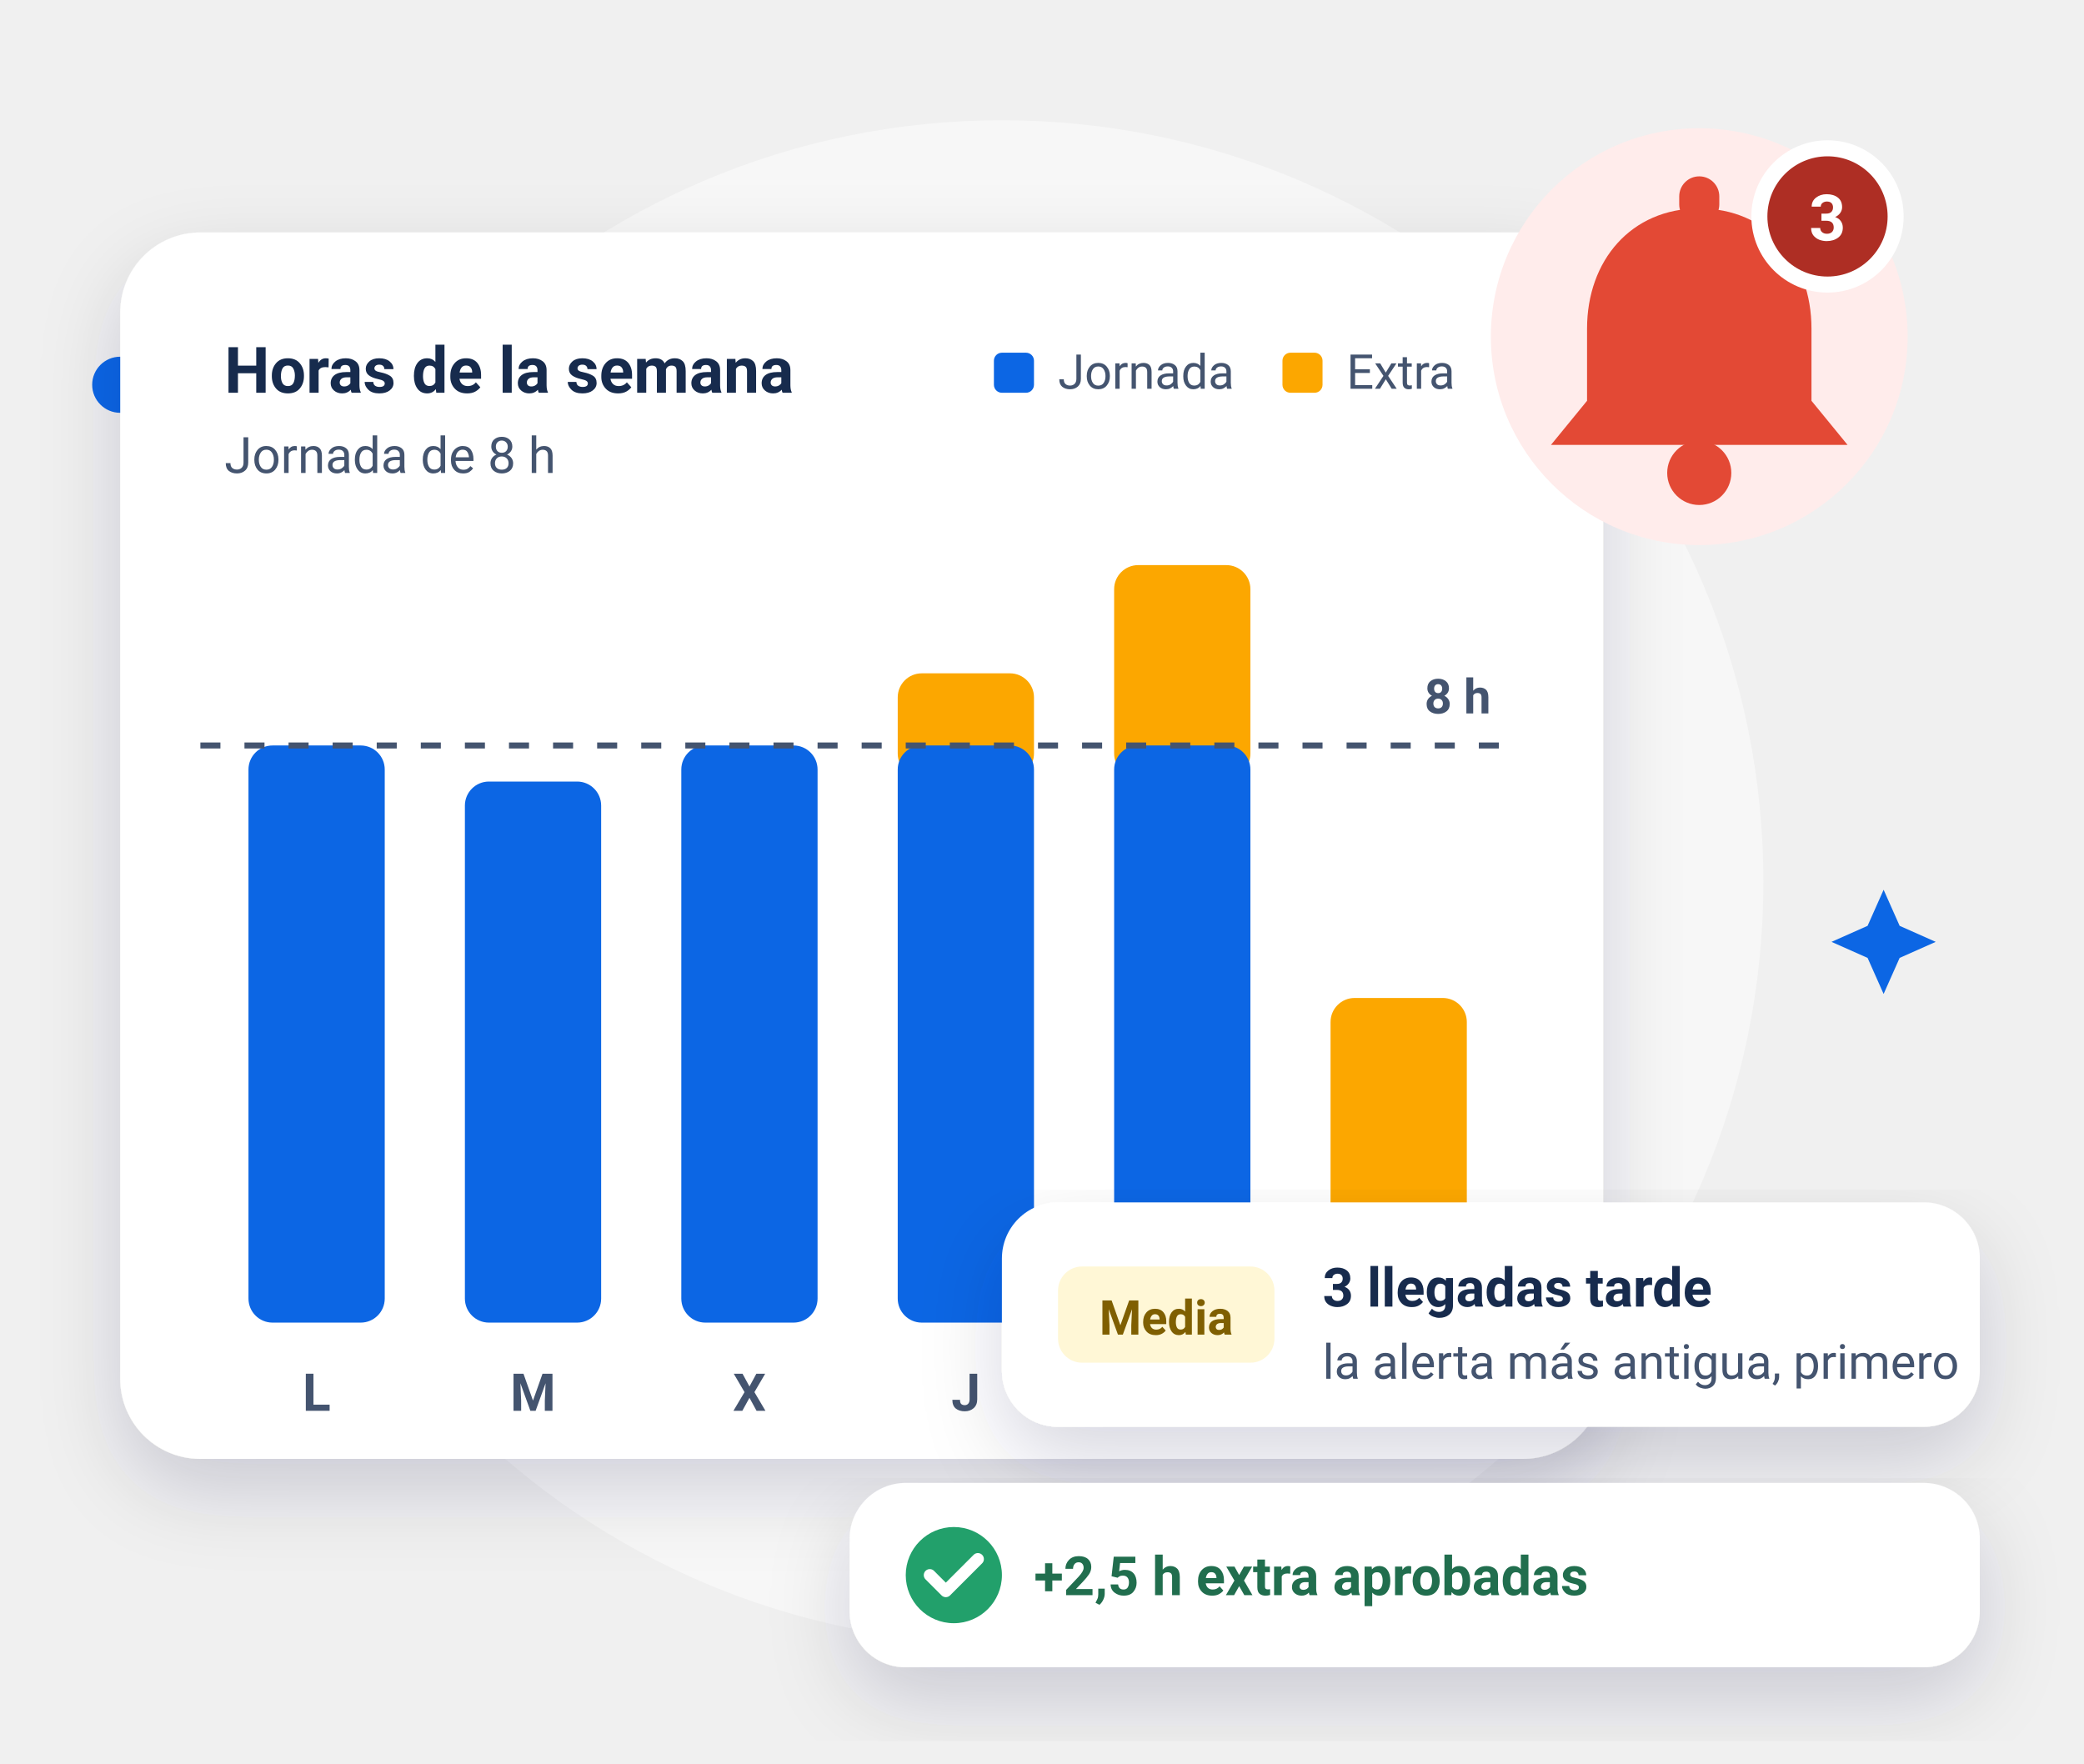
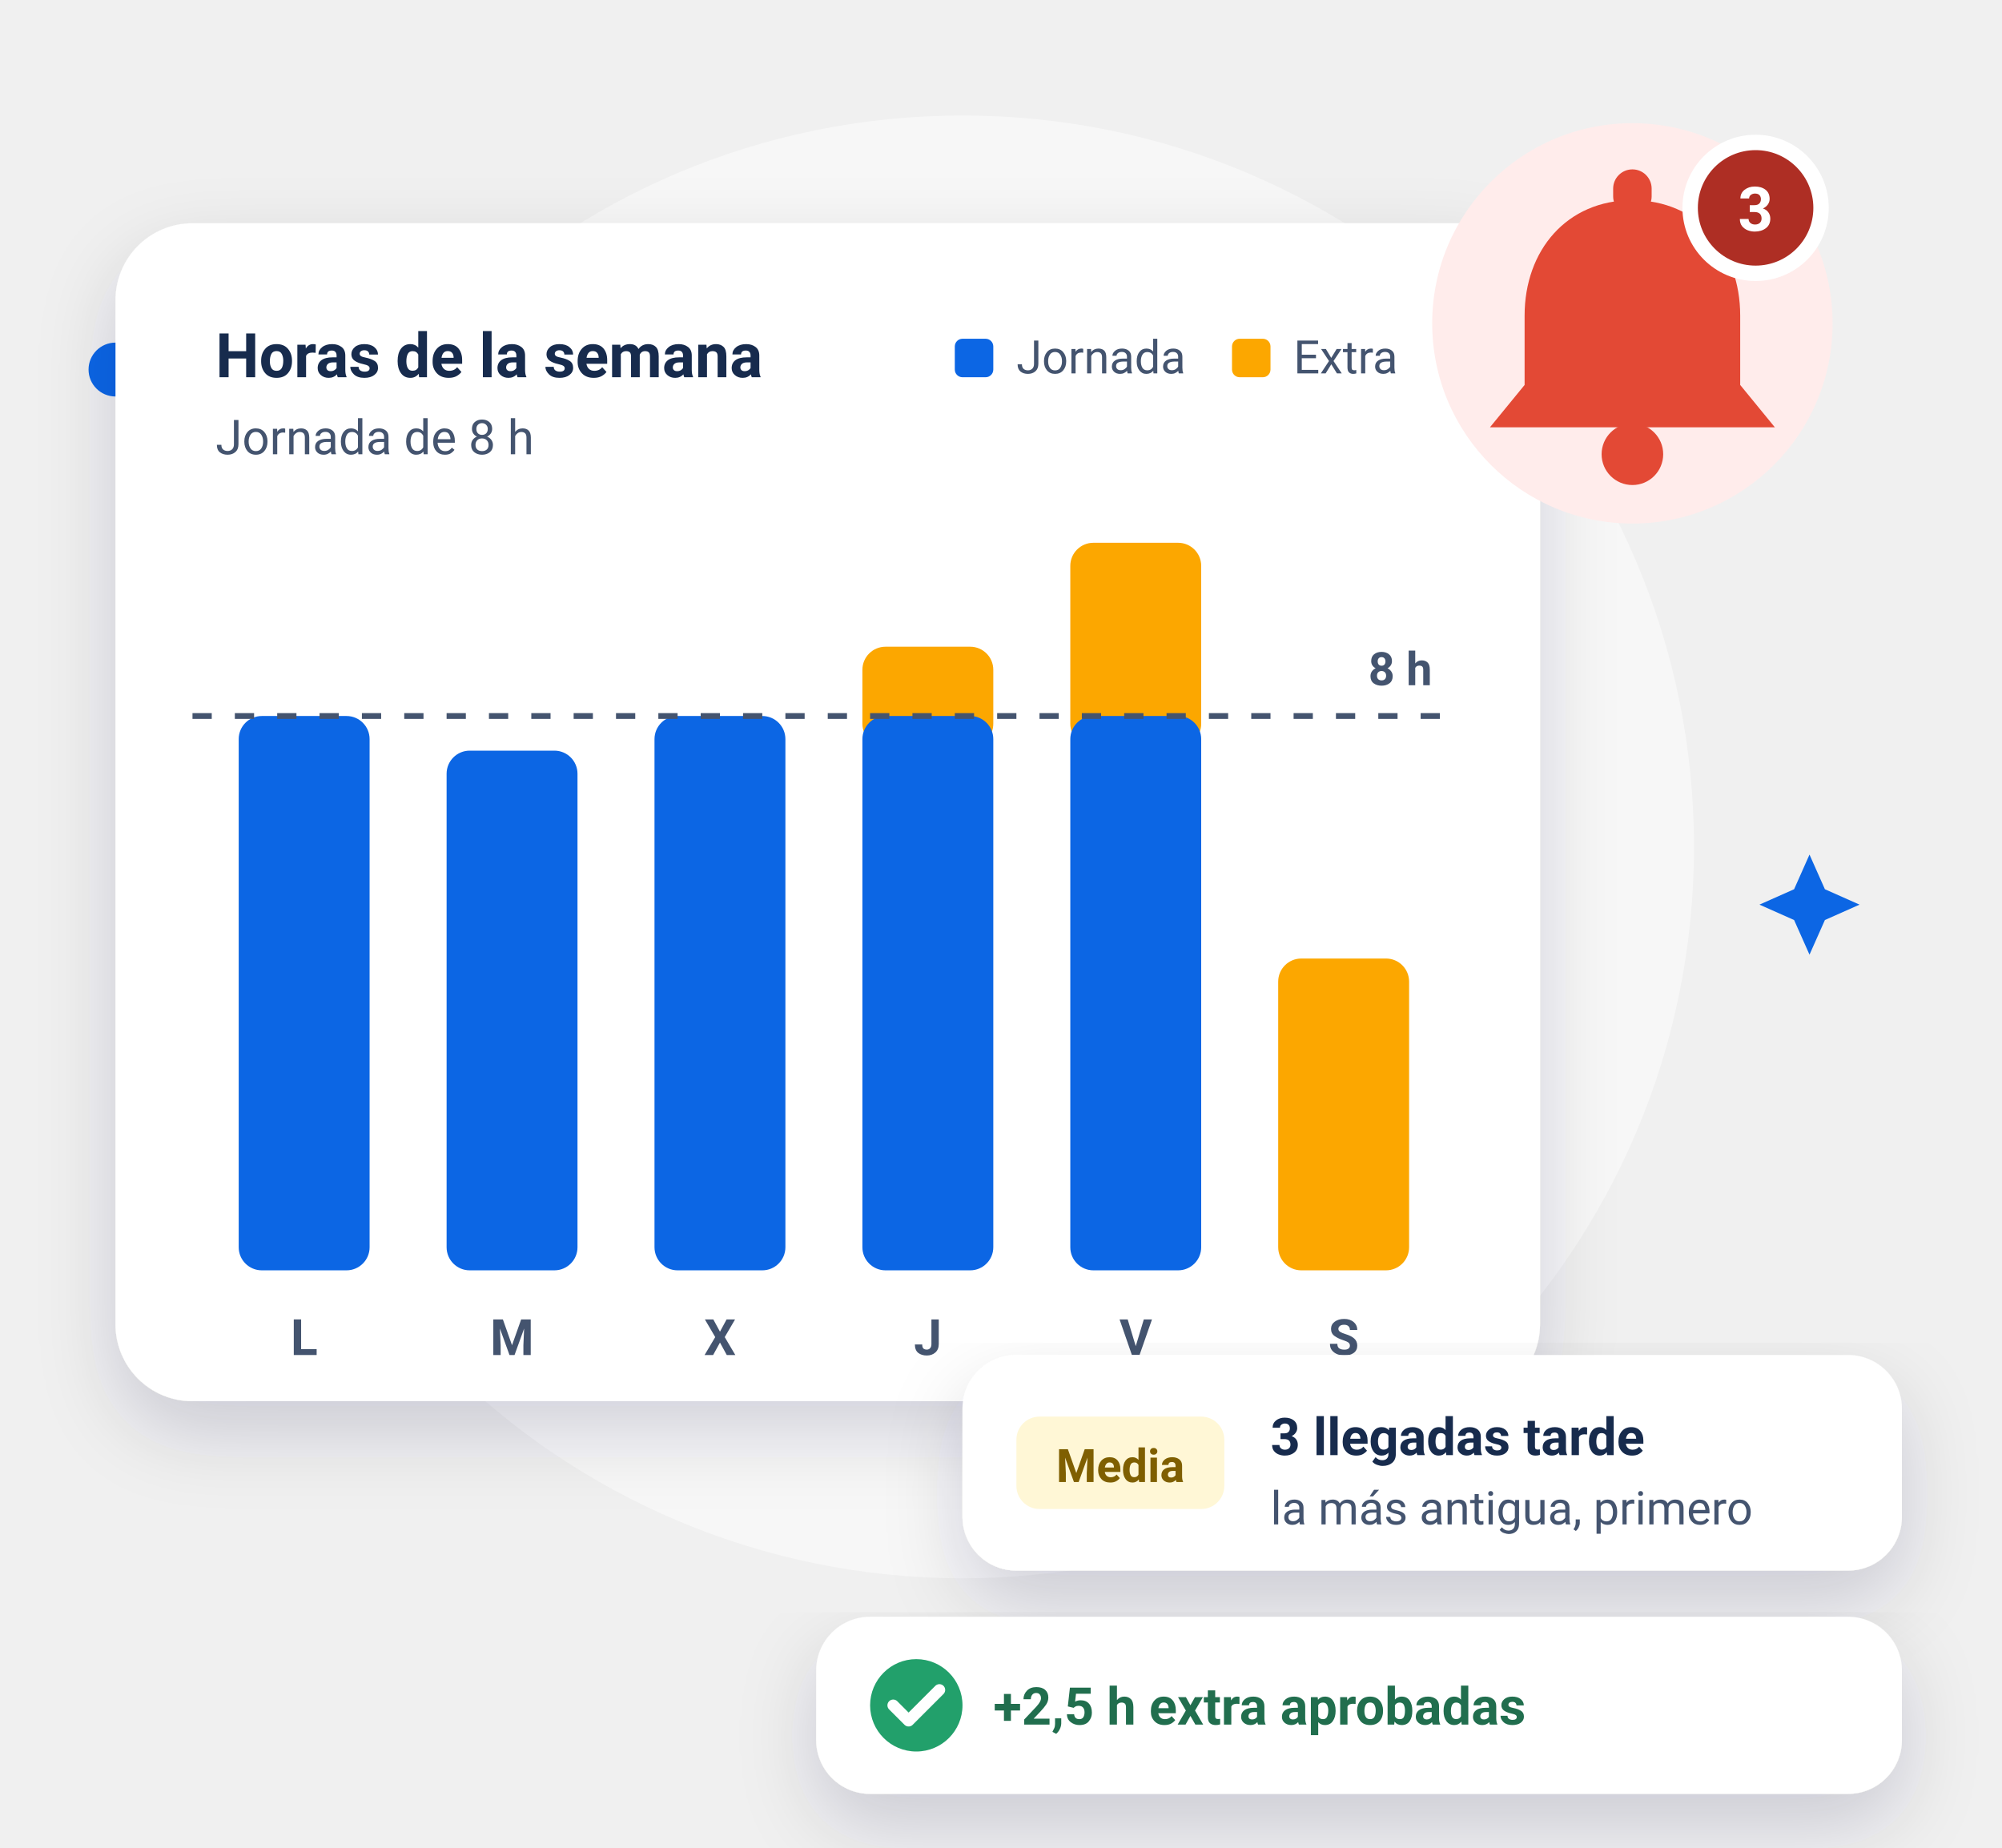
- <svg xmlns="http://www.w3.org/2000/svg" viewBox="0 0 520 440" width="520" height="440" font-family="'Segoe UI', system-ui, -apple-system, Roboto, Arial, sans-serif">
+ <svg xmlns="http://www.w3.org/2000/svg" viewBox="0 0 520 480" width="520" height="480" font-family="'Segoe UI', system-ui, -apple-system, Roboto, Arial, sans-serif">
  <defs>
    <filter id="sombra" x="-20%" y="-20%" width="140%" height="160%">
      <feDropShadow dx="0" dy="8" stdDeviation="10" flood-color="#091e42" flood-opacity=".16" />
    </filter>
  </defs>
  <circle cx="250" cy="220" r="190" fill="#fff" opacity=".45" />
  <path d="M470 222l4 9 9 4-9 4-4 9-4-9-9-4 9-4z" fill="#0c66e4" />
  <circle cx="30" cy="96" r="7" fill="#0c66e4" />
  <g filter="url(#sombra)">
    <rect x="30" y="58" width="370" height="306" rx="20" fill="#fff" />
  </g>
  <text x="56" y="98" font-size="16" font-weight="700" fill="#172b4d">Horas de la semana</text>
  <text x="56" y="118" font-size="12.5" fill="#44546f">Jornada de 8 h</text>
  <rect x="248" y="88" width="10" height="10" rx="2" fill="#0c66e4" />
  <text x="264" y="97" font-size="12" fill="#44546f">Jornada</text>
  <rect x="320" y="88" width="10" height="10" rx="2" fill="#fca700" />
  <text x="336" y="97" font-size="12" fill="#44546f">Extra</text>
  <g>
    <rect x="62" y="186" width="34" height="144" rx="6" fill="#0c66e4" />
    <rect x="116" y="195" width="34" height="135" rx="6" fill="#0c66e4" />
    <rect x="170" y="186" width="34" height="144" rx="6" fill="#0c66e4" />
    <rect x="224" y="168" width="34" height="26" rx="6" fill="#fca700" />
    <rect x="224" y="186" width="34" height="144" rx="6" fill="#0c66e4" />
    <rect x="278" y="141" width="34" height="53" rx="6" fill="#fca700" />
    <rect x="278" y="186" width="34" height="144" rx="6" fill="#0c66e4" />
    <rect x="332" y="249" width="34" height="81" rx="6" fill="#fca700" />
  </g>
  <path d="M50 186 H380" stroke="#44546f" stroke-width="1.5" stroke-dasharray="5 6" />
  <text x="372" y="178" text-anchor="end" font-size="12" font-weight="600" fill="#44546f">8 h</text>
  <g font-size="13" font-weight="600" fill="#44546f" text-anchor="middle">
    <text x="79" y="352">L</text>
    <text x="133" y="352">M</text>
    <text x="187" y="352">X</text>
    <text x="241" y="352">J</text>
    <text x="295" y="352">V</text>
    <text x="349" y="352">S</text>
  </g>
  <circle cx="424" cy="84" r="52" fill="#ffeceb" />
  <rect x="419" y="44" width="10" height="12" rx="5" fill="#e34935" />
  <path d="M424 52c-17 0-28 13-28 30v18l-9 11h74l-9-11V82c0-17-11-30-28-30z" fill="#e34935" />
  <circle cx="424" cy="118" r="8" fill="#e34935" />
  <circle cx="456" cy="54" r="17" fill="#ae2e24" stroke="#fff" stroke-width="4" />
  <text x="456" y="60" text-anchor="middle" font-size="16" font-weight="700" fill="#fff">3</text>
  <g filter="url(#sombra)">
-     <rect x="250" y="300" width="244" height="56" rx="14" fill="#fff" />
+     <rect x="250" y="352" width="244" height="56" rx="14" fill="#fff" />
  </g>
-   <rect x="264" y="316" width="54" height="24" rx="6" fill="#fff7d6" />
-   <text x="291" y="333" text-anchor="middle" font-size="12" font-weight="700" fill="#7f5f01">Media</text>
-   <text x="330" y="326" font-size="13.5" font-weight="700" fill="#172b4d">3 llegadas tarde</text>
-   <text x="330" y="344" font-size="12" fill="#44546f">la alerta más antigua, primero</text>
+   <rect x="264" y="368" width="54" height="24" rx="6" fill="#fff7d6" />
+   <text x="291" y="385" text-anchor="middle" font-size="12" font-weight="700" fill="#7f5f01">Media</text>
+   <text x="330" y="378" font-size="13.5" font-weight="700" fill="#172b4d">3 llegadas tarde</text>
+   <text x="330" y="396" font-size="12" fill="#44546f">la más antigua, primero</text>
  <g filter="url(#sombra)">
-     <rect x="212" y="370" width="282" height="46" rx="14" fill="#fff" />
+     <rect x="212" y="420" width="282" height="46" rx="14" fill="#fff" />
  </g>
-   <circle cx="238" cy="393" r="12" fill="#22a06b" />
-   <path d="M232 393l4 4 8-8" fill="none" stroke="#fff" stroke-width="3" stroke-linecap="round" stroke-linejoin="round" />
-   <text x="258" y="398" font-size="13.5" font-weight="700" fill="#216e4e">+2,5 h extra aprobadas</text>
+   <circle cx="238" cy="443" r="12" fill="#22a06b" />
+   <path d="M232 443l4 4 8-8" fill="none" stroke="#fff" stroke-width="3" stroke-linecap="round" stroke-linejoin="round" />
+   <text x="258" y="448" font-size="13.5" font-weight="700" fill="#216e4e">+2,5 h extra aprobadas</text>
</svg>
